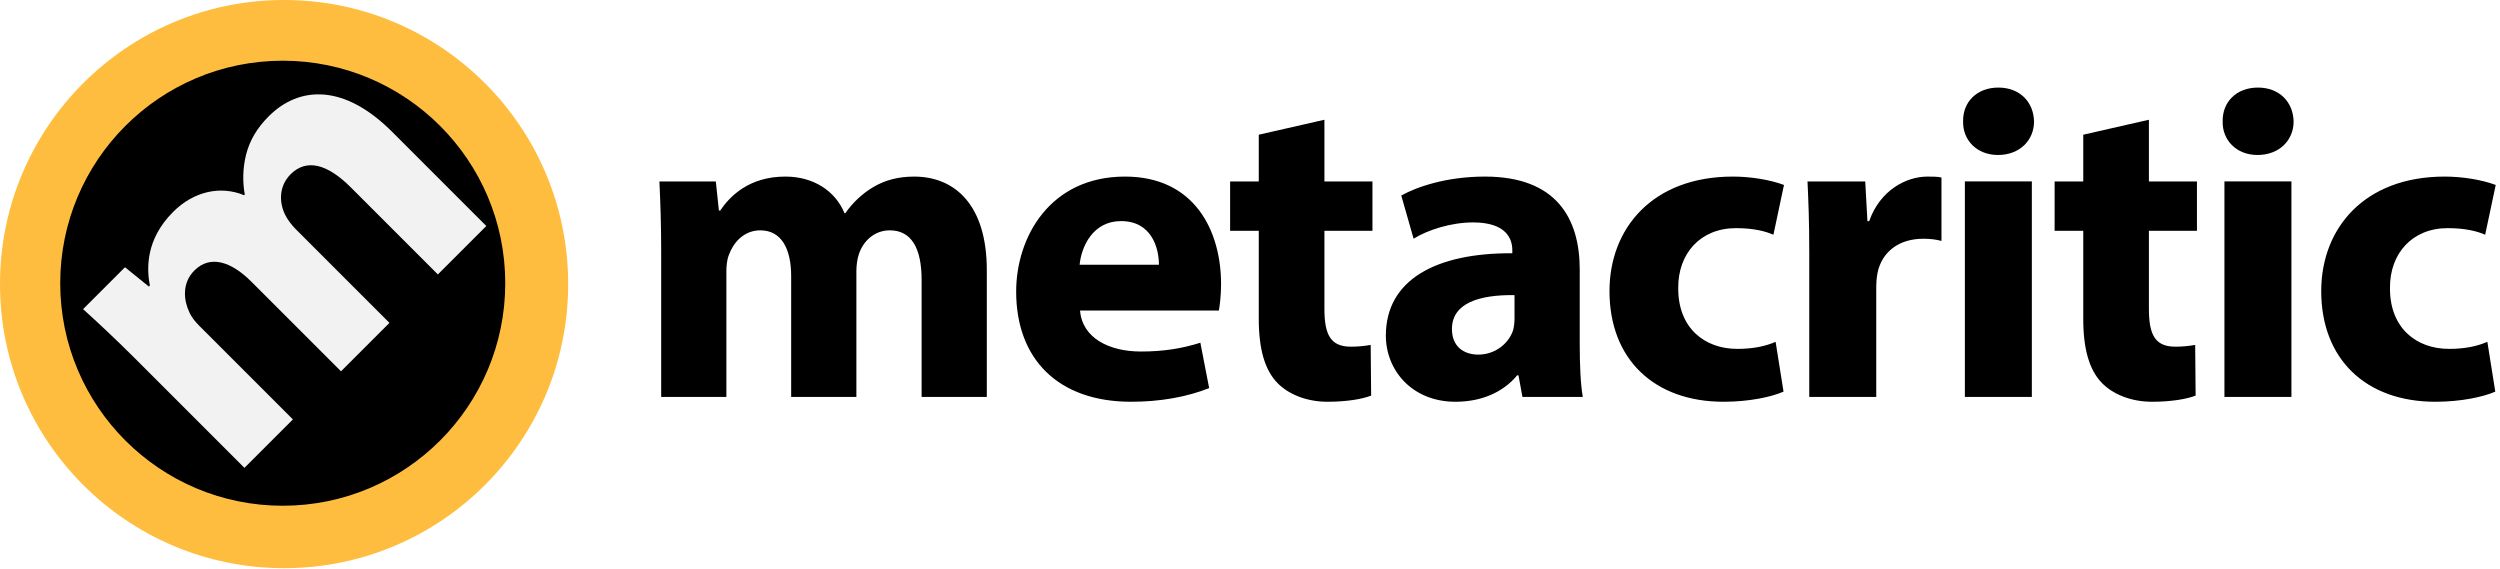
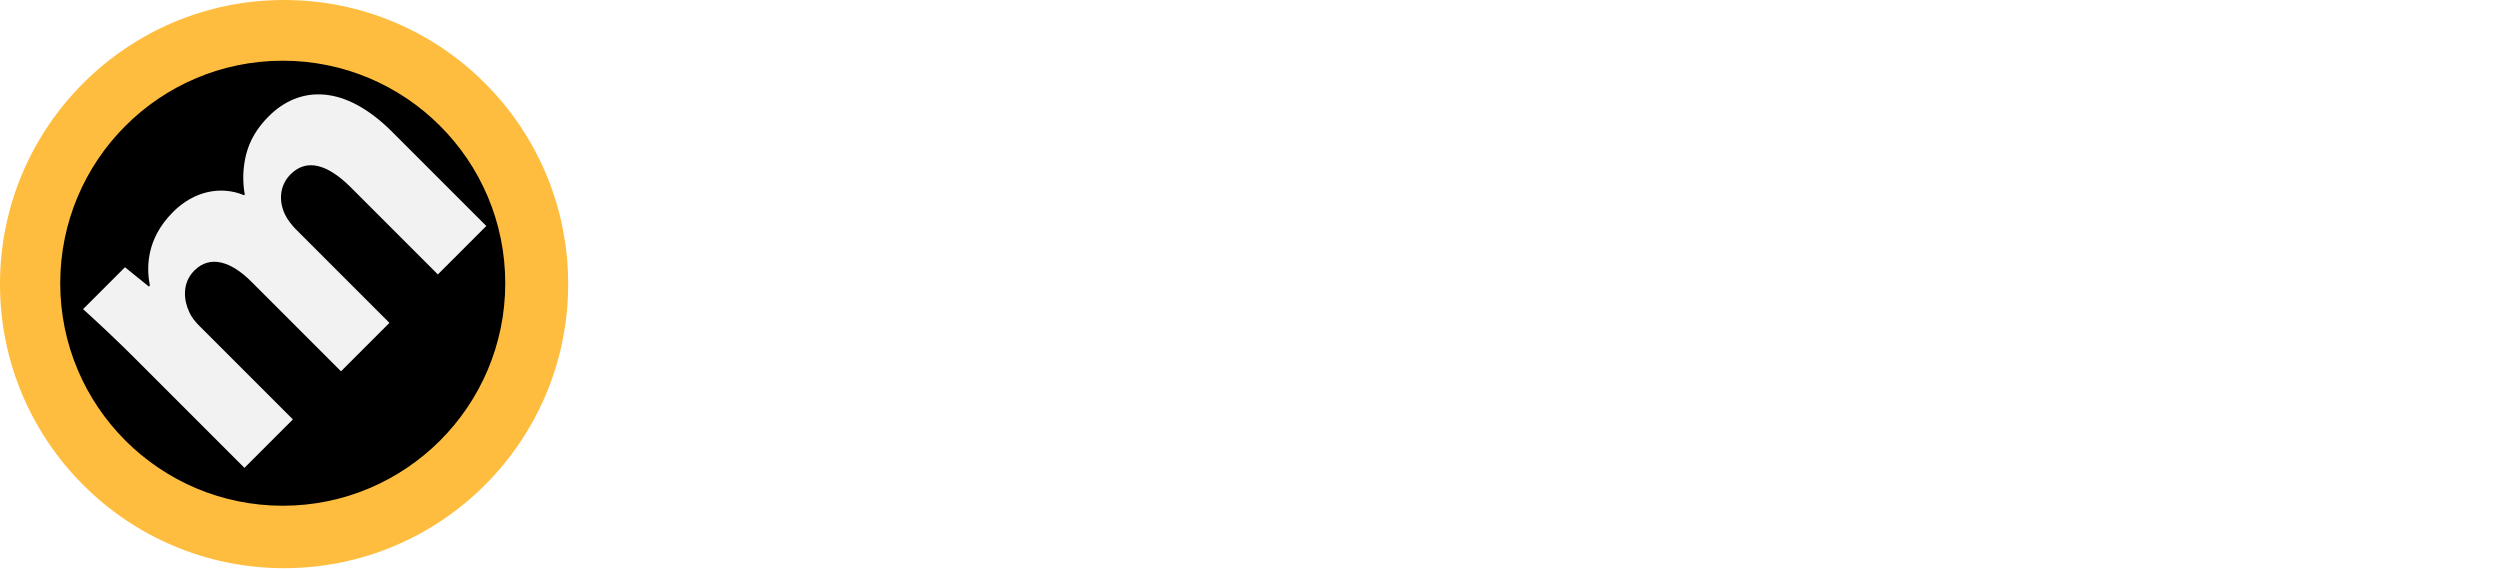
<svg xmlns="http://www.w3.org/2000/svg" width="176" height="40" viewBox="0 0 176 40">
  <path d="M36.978 19.49a17.49 17.49 0 1 1 0-.021" fill="#000" />
  <path d="m17.209 32.937 3.41-3.41-6.567-6.567c-.276-.276-.576-.622-.737-1.014-.369-.783-.53-2.004.369-2.903 1.106-1.106 2.58-.645 4.009.784l6.313 6.313 3.41-3.41-6.59-6.59c-.276-.276-.599-.691-.76-1.037-.438-.898-.415-2.027.392-2.834 1.129-1.129 2.603-.714 4.24.922l6.128 6.129 3.41-3.41L27.6 9.274c-3.364-3.364-6.52-3.249-8.686-1.083-.83.83-1.337 1.705-1.59 2.696a6.71 6.71 0 0 0-.092 2.81l-.046.047c-1.66-.691-3.549-.277-5 1.175-1.936 1.935-1.866 3.986-1.636 5.184l-.07.07-1.681-1.36-2.95 2.949c1.037.945 2.282 2.097 3.687 3.502l7.673 7.673Z" fill="#F2F2F2" />
  <path d="M19.982 0A20 20 0 1 0 40 20v-.024A20 20 0 0 0 19.982 0Zm-.091 4.274A15.665 15.665 0 0 1 35.57 19.921v.018A15.665 15.665 0 1 1 19.89 4.274Z" fill="#FFBD3F" />
-   <path d="M46.547 27.942h4.59v-8.84c0-.373.032-.807.187-1.18.28-.775.993-1.706 2.203-1.706 1.489 0 2.171 1.303 2.171 3.226v8.5h4.591V19.07c0-.372.062-.868.186-1.21.31-.9 1.086-1.644 2.172-1.644 1.52 0 2.234 1.272 2.234 3.475v8.251h4.59v-8.934c0-4.53-2.202-6.576-5.118-6.576-1.116 0-2.047.248-2.885.744a6.388 6.388 0 0 0-1.954 1.83h-.062c-.652-1.582-2.203-2.575-4.157-2.575-2.606 0-3.94 1.428-4.591 2.39h-.093l-.218-2.048h-3.97c.062 1.334.124 2.947.124 4.84v10.33Zm39.261-6.08c.062-.341.155-1.055.155-1.861 0-3.754-1.861-7.57-6.763-7.57-5.274 0-7.662 4.25-7.662 8.097 0 4.747 2.947 7.756 8.096 7.756 2.048 0 3.94-.342 5.491-.962l-.62-3.195c-1.272.403-2.575.62-4.188.62-2.203 0-4.126-.93-4.281-2.885h9.772Zm-9.803-3.226c.124-1.272.93-3.071 2.916-3.071 2.171 0 2.668 1.923 2.668 3.07h-5.584Zm12.612-9.152v3.289H86.6v3.474h2.017v6.205c0 2.14.434 3.598 1.303 4.498.744.775 2.016 1.334 3.536 1.334 1.334 0 2.451-.186 3.072-.435l-.032-3.567a7.694 7.694 0 0 1-1.395.124c-1.427 0-1.862-.838-1.862-2.668v-5.49h3.382v-3.475h-3.382V8.43l-4.622 1.054Zm22.596 9.493c0-3.567-1.613-6.546-6.669-6.546-2.761 0-4.84.745-5.895 1.334l.869 3.04c.993-.62 2.637-1.147 4.188-1.147 2.327 0 2.761 1.148 2.761 1.954v.217c-5.367-.03-8.903 1.862-8.903 5.801 0 2.42 1.83 4.654 4.901 4.654 1.799 0 3.35-.652 4.343-1.862h.093l.279 1.52h4.25c-.155-.837-.217-2.233-.217-3.691v-5.274Zm-4.591 3.444c0 .279-.031.558-.093.806-.31.962-1.272 1.737-2.451 1.737-1.055 0-1.861-.59-1.861-1.799 0-1.83 1.923-2.42 4.405-2.389v1.645Zm18.381 1.644c-.714.31-1.582.496-2.699.496-2.296 0-4.157-1.458-4.157-4.25-.031-2.482 1.582-4.25 4.064-4.25 1.241 0 2.078.217 2.637.465l.744-3.505c-.992-.372-2.357-.59-3.598-.59-5.646 0-8.686 3.63-8.686 8.066 0 4.778 3.133 7.787 8.034 7.787 1.8 0 3.382-.342 4.219-.714l-.558-3.505Zm2.369 3.877h4.716V20.25c0-.372.031-.744.093-1.055.31-1.458 1.489-2.388 3.226-2.388.528 0 .931.062 1.272.155v-4.467c-.341-.063-.558-.063-.993-.063-1.458 0-3.319.931-4.095 3.134h-.124l-.155-2.792h-4.064c.062 1.303.124 2.76.124 4.994v10.175Zm15.67 0v-15.17h-4.715v15.17h4.715Zm-2.357-21.777c-1.52 0-2.513 1.024-2.482 2.389-.031 1.303.962 2.357 2.451 2.357 1.551 0 2.543-1.054 2.543-2.357-.031-1.365-.992-2.389-2.512-2.389Zm5.976 3.319v3.289h-2.016v3.474h2.016v6.205c0 2.14.434 3.598 1.303 4.498.744.775 2.016 1.334 3.536 1.334 1.334 0 2.451-.186 3.072-.435l-.031-3.567a7.707 7.707 0 0 1-1.396.124c-1.427 0-1.862-.838-1.862-2.668v-5.49h3.382v-3.475h-3.382V8.43l-4.622 1.054Zm14.655 18.458v-15.17H156.6v15.17h4.716Zm-2.358-21.777c-1.52 0-2.513 1.024-2.482 2.389-.031 1.303.962 2.357 2.451 2.357 1.551 0 2.544-1.054 2.544-2.357-.031-1.365-.993-2.389-2.513-2.389Zm16.152 17.9c-.714.31-1.582.496-2.699.496-2.296 0-4.157-1.458-4.157-4.25-.031-2.482 1.582-4.25 4.064-4.25 1.241 0 2.078.217 2.637.465l.744-3.505c-.993-.372-2.358-.59-3.598-.59-5.646 0-8.687 3.63-8.687 8.066 0 4.778 3.134 7.787 8.035 7.787 1.799 0 3.381-.342 4.219-.714l-.558-3.505Z" />
</svg>
